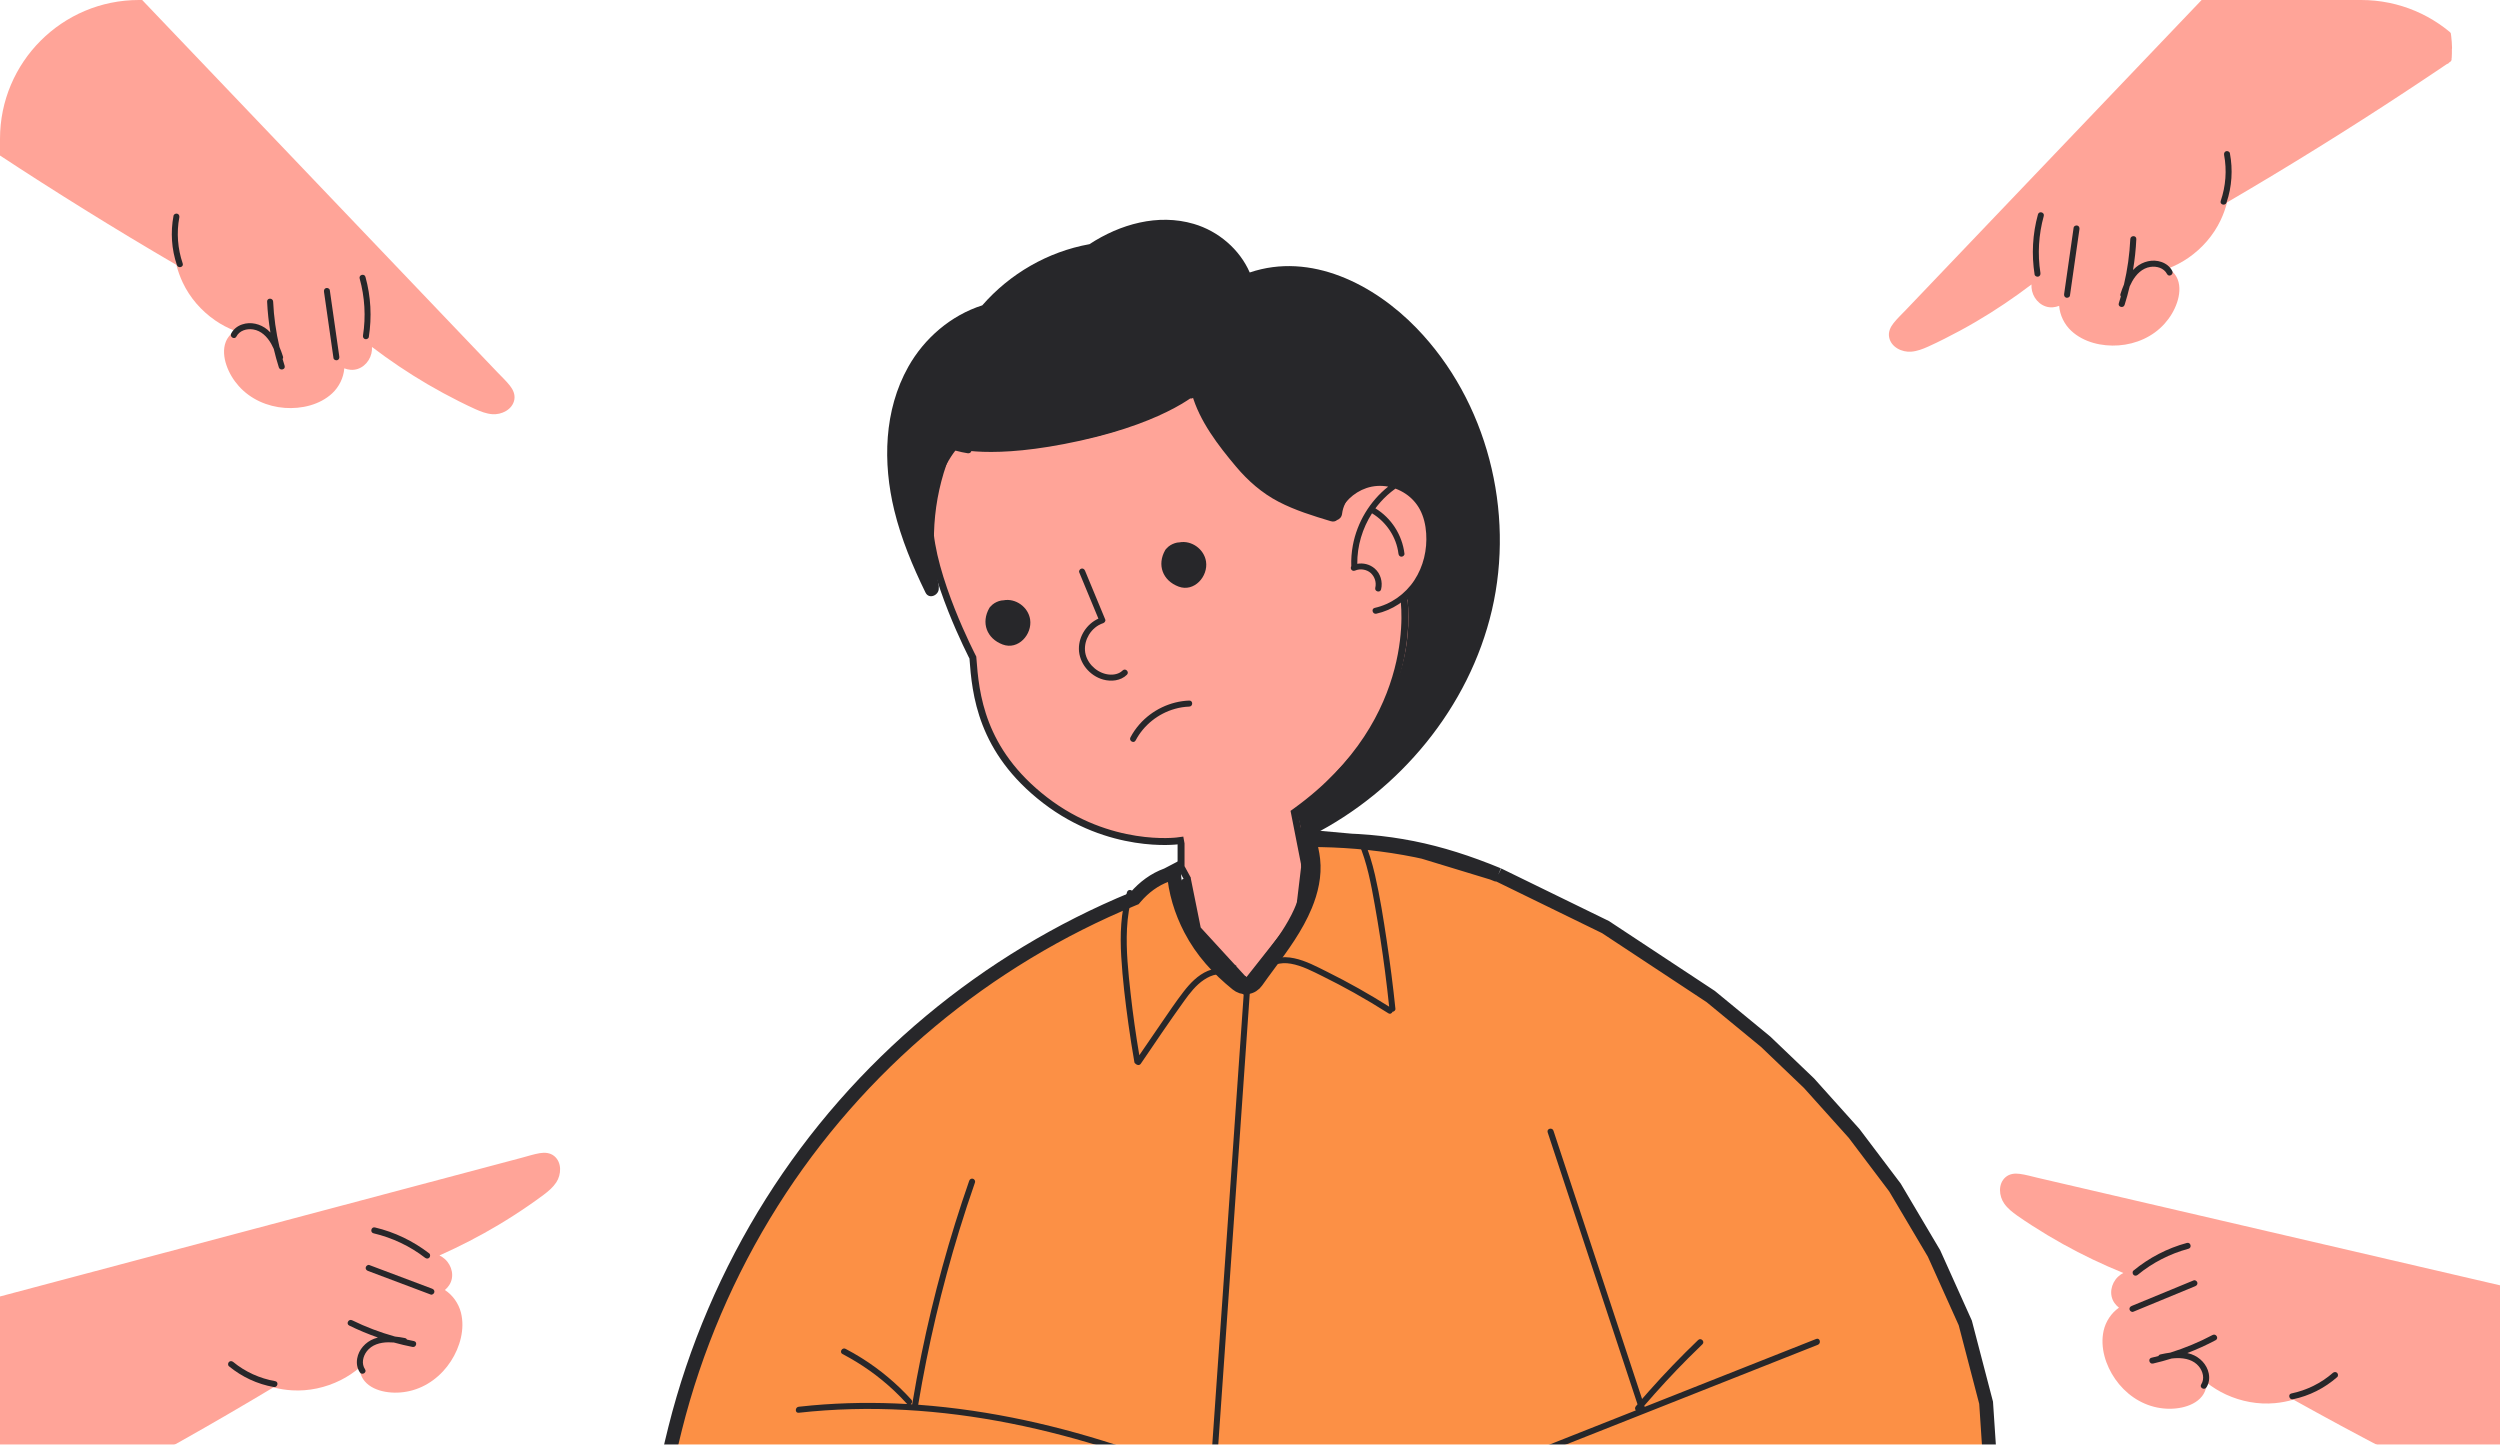
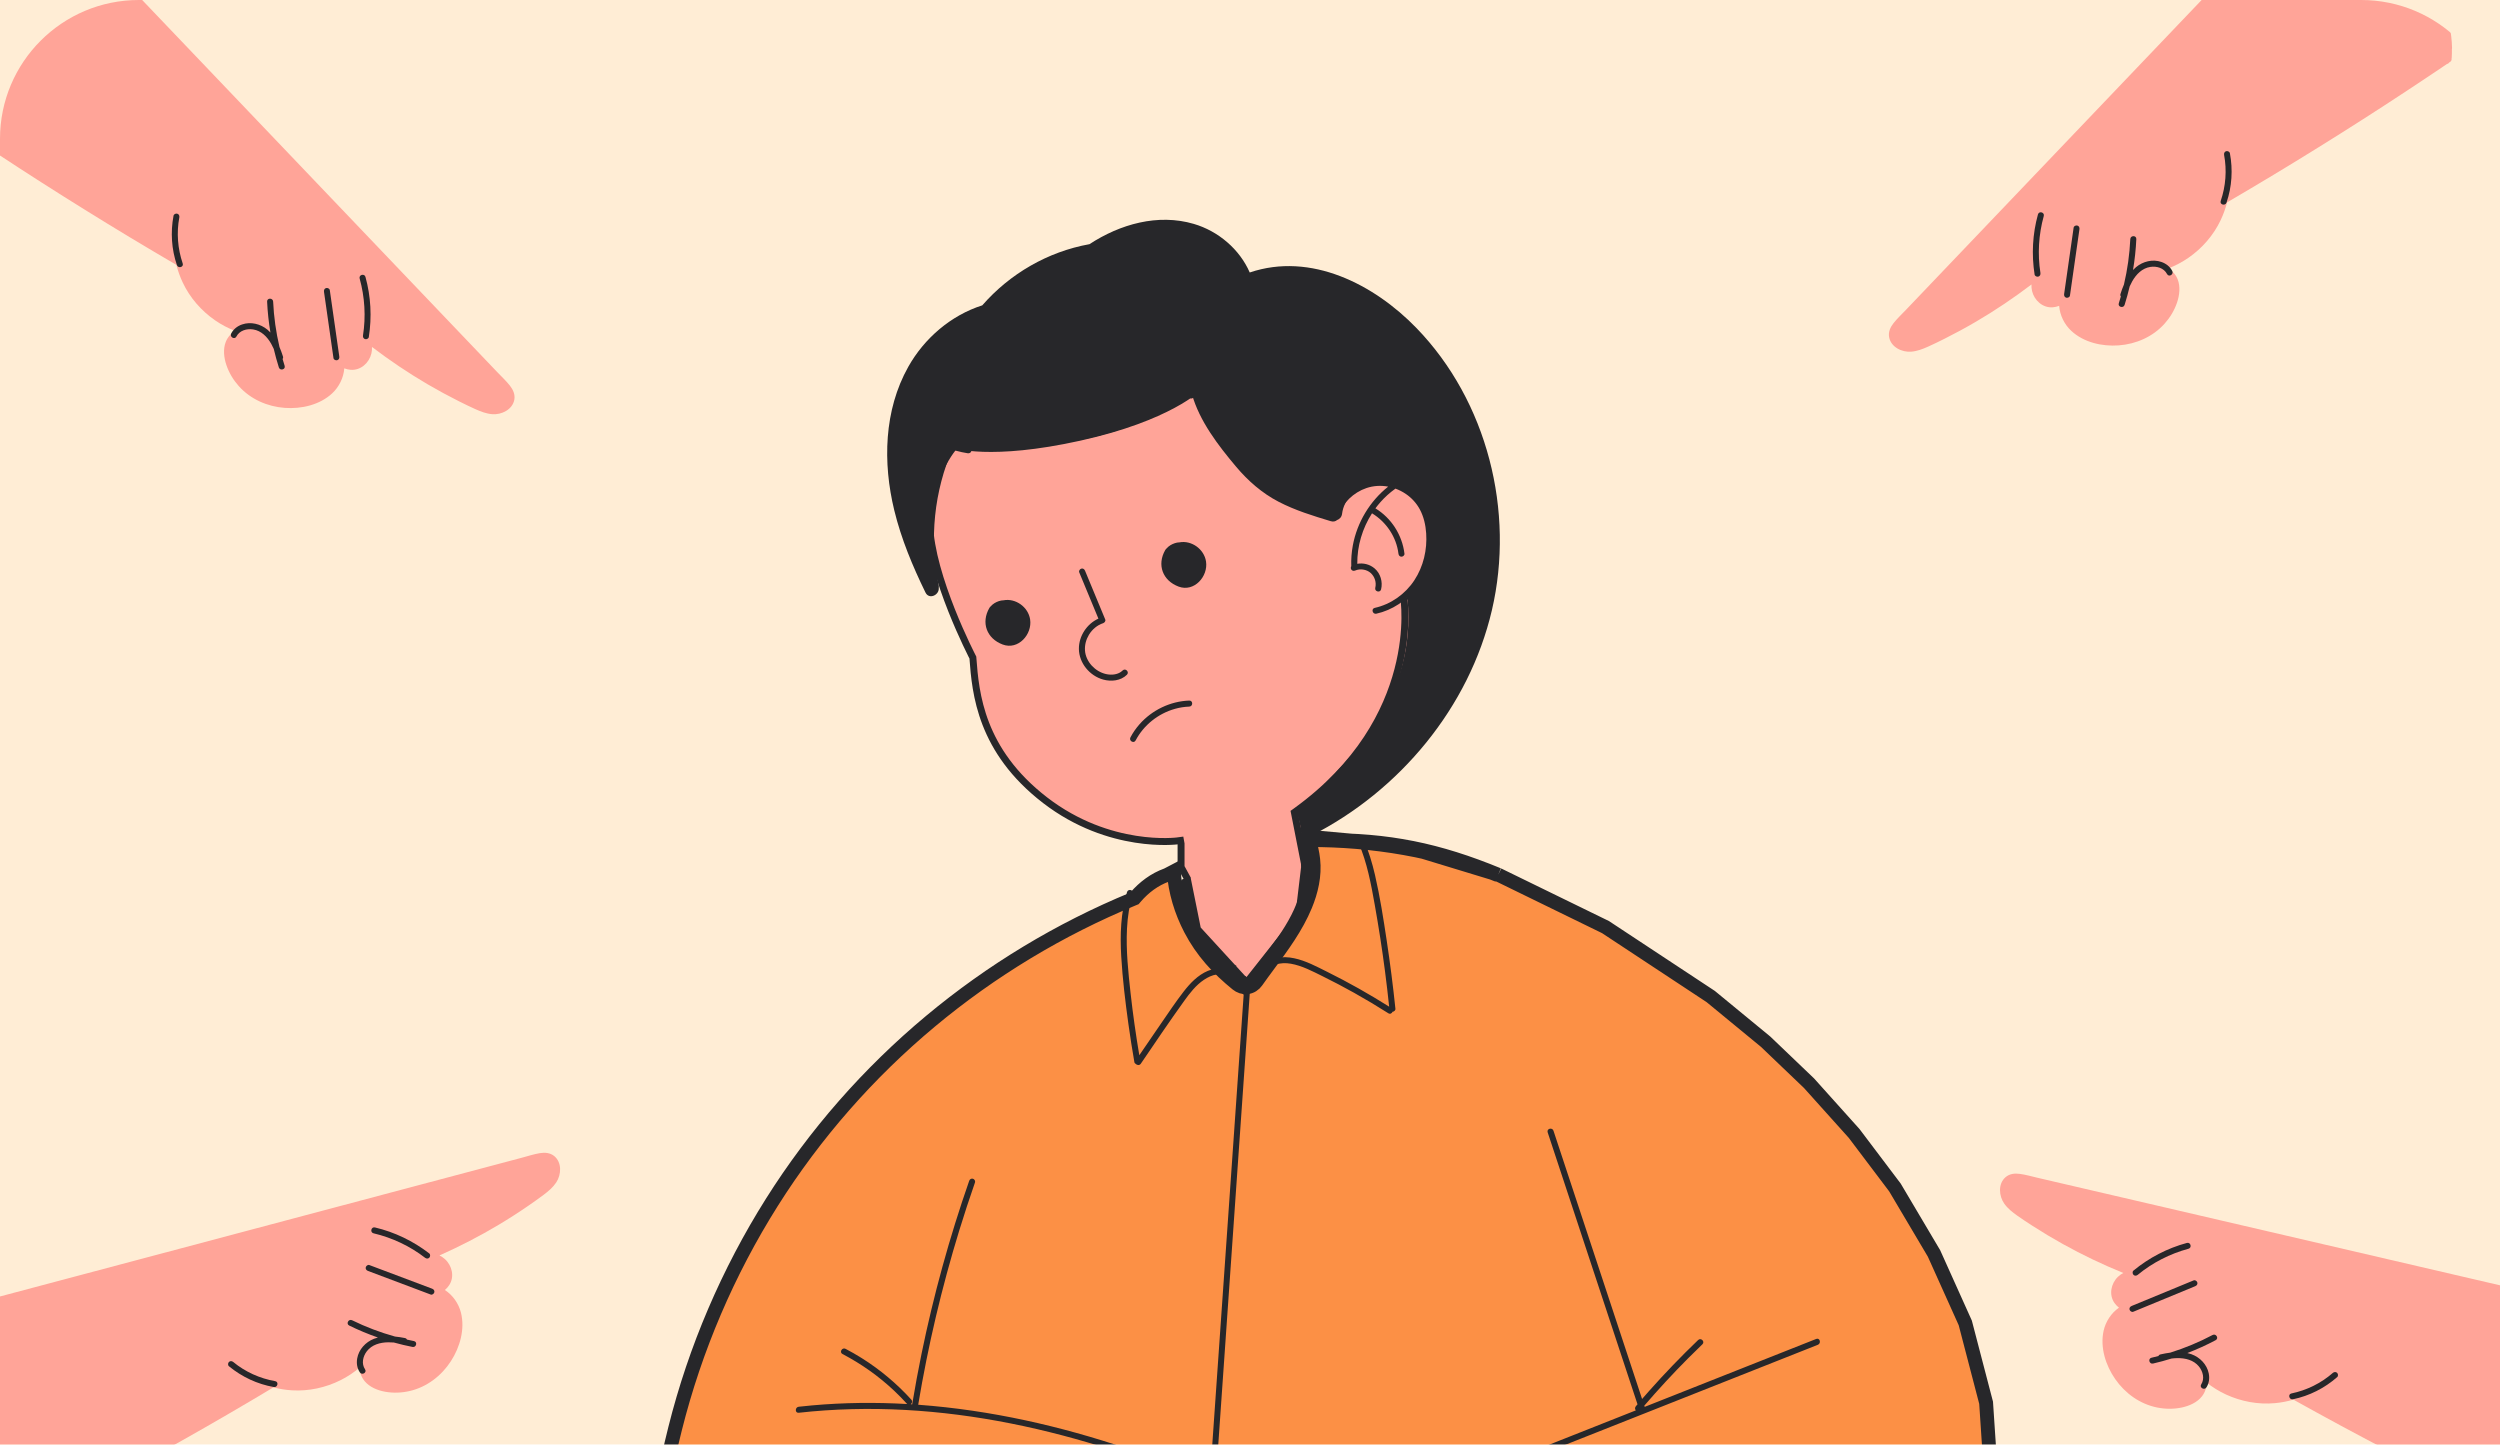
<svg xmlns="http://www.w3.org/2000/svg" width="360" height="208" viewBox="0 0 360 208" fill="none">
+   <rect width="360" height="208" fill="#FFEDD5" />
  <mask id="mask0_337_2" style="mask-type:alpha" maskUnits="userSpaceOnUse" x="0" y="0" width="360" height="208">
    <path d="M0 20C0 8.954 8.954 0 20 0H340C351.046 0 360 8.954 360 20V208H0V20Z" fill="#FFEDD5" />
  </mask>
  <g mask="url(#mask0_337_2)">
    <path d="M73.427 55.535C72.889 54.853 72.237 54.247 71.637 53.618C69.016 50.872 66.396 48.127 63.776 45.381C58.565 39.92 53.355 34.459 48.143 28.998C42.932 23.538 37.723 18.078 32.512 12.617C27.287 7.14 22.061 1.665 16.835 -3.811C16.195 -4.481 15.555 -5.153 14.915 -5.823C14.884 -5.855 14.85 -5.88 14.816 -5.9C14.74 -5.966 14.646 -6.006 14.544 -5.999C12.577 -5.872 10.63 -5.511 8.748 -4.935C6.018 -4.188 3.437 -2.898 1.195 -1.152C1.127 -1.1 1.063 -1.044 0.996 -0.99C0.656 -0.736 0.322 -0.475 -0.004 -0.203C-0.056 -0.161 -0.088 -0.106 -0.109 -0.044C-3.039 2.671 -5.128 6.234 -6.126 10.112C-6.329 10.9 -6.486 11.702 -6.596 12.511C-6.838 13.634 -6.973 14.781 -7 15.929C-7.001 15.987 -6.992 16.037 -6.975 16.084C-6.984 16.504 -6.977 16.924 -6.948 17.345C-6.946 17.382 -6.938 17.421 -6.927 17.456C-6.955 17.612 -6.909 17.783 -6.741 17.898C-6.689 17.933 -6.636 17.968 -6.583 18.003C-6.519 18.112 -6.417 18.191 -6.28 18.208C-2.253 20.931 1.808 23.604 5.903 26.223C10.131 28.926 14.394 31.574 18.692 34.166C20.919 35.508 23.156 36.833 25.401 38.145C25.626 39.025 25.934 39.886 26.324 40.707C27.358 42.888 28.988 44.753 30.969 46.126C31.877 46.755 32.861 47.269 33.891 47.663C33.276 47.998 32.791 48.528 32.513 49.227C32.097 50.279 32.244 51.516 32.599 52.564C32.98 53.689 33.598 54.718 34.389 55.602C36.08 57.493 38.502 58.554 41.013 58.736C43.408 58.91 46.046 58.308 47.841 56.634C48.832 55.709 49.478 54.388 49.578 53.041C49.869 53.153 50.175 53.227 50.492 53.252C51.937 53.366 53.156 52.263 53.481 50.904C53.555 50.594 53.582 50.276 53.564 49.962C56.118 51.904 58.781 53.698 61.549 55.32C63.041 56.193 64.561 57.017 66.107 57.793C66.878 58.178 67.655 58.559 68.442 58.912C69.221 59.262 70.02 59.573 70.879 59.643C72.219 59.752 73.795 58.989 74.063 57.557C74.2 56.804 73.885 56.116 73.427 55.535Z" fill="#FFA498" />
    <path d="M26.31 37.943C25.586 35.812 25.406 33.517 25.823 31.304C25.867 31.073 25.759 30.836 25.521 30.77C25.309 30.712 25.031 30.842 24.986 31.072C24.541 33.438 24.698 35.892 25.473 38.172C25.652 38.699 26.492 38.474 26.31 37.943Z" fill="#27272A" />
    <path d="M40.988 52.677C40.884 52.349 40.786 52.021 40.693 51.691C40.763 51.601 40.794 51.477 40.746 51.331C40.601 50.878 40.439 50.419 40.246 49.972C39.742 47.825 39.432 45.635 39.332 43.428C39.306 42.871 38.439 42.867 38.464 43.428C38.532 44.92 38.694 46.408 38.941 47.881C38.804 47.736 38.658 47.596 38.503 47.467C37.501 46.639 36.108 46.287 34.854 46.723C34.19 46.953 33.614 47.393 33.291 48.026C33.036 48.523 33.786 48.962 34.04 48.465C34.485 47.594 35.524 47.295 36.447 47.438C37.626 47.623 38.48 48.498 39.053 49.508C39.188 49.747 39.31 49.992 39.421 50.243C39.633 51.139 39.875 52.029 40.154 52.907C40.32 53.437 41.158 53.212 40.988 52.677Z" fill="#27272A" />
    <path d="M48.858 51.337C48.403 48.151 47.948 44.968 47.492 41.783C47.458 41.551 47.164 41.423 46.958 41.48C46.709 41.549 46.621 41.781 46.655 42.013C47.11 45.199 47.565 48.383 48.022 51.569C48.055 51.801 48.349 51.927 48.555 51.871C48.806 51.801 48.892 51.569 48.858 51.337Z" fill="#27272A" />
    <path d="M52.627 39.875C52.477 39.338 51.641 39.567 51.79 40.107C52.525 42.766 52.7 45.575 52.272 48.302C52.236 48.533 52.331 48.768 52.575 48.835C52.781 48.892 53.073 48.764 53.109 48.533C53.561 45.645 53.406 42.692 52.627 39.875Z" fill="#27272A" />
    <path d="M77.727 166.055C76.87 166.199 76.024 166.478 75.184 166.702C71.516 167.677 67.848 168.652 64.18 169.627C56.886 171.567 49.591 173.507 42.296 175.445C35.002 177.385 27.707 179.325 20.414 181.264C13.098 183.209 5.784 185.153 -1.532 187.098C-2.428 187.337 -3.324 187.575 -4.22 187.814C-4.265 187.826 -4.301 187.843 -4.336 187.863C-4.428 187.898 -4.509 187.961 -4.552 188.054C-5.387 189.838 -6.008 191.72 -6.408 193.646C-7.068 196.4 -7.178 199.283 -6.728 202.087C-6.714 202.172 -6.697 202.255 -6.682 202.34C-6.622 202.759 -6.553 203.178 -6.474 203.596C-6.461 203.662 -6.427 203.717 -6.385 203.763C-5.414 207.64 -3.298 211.184 -0.378 213.927C0.216 214.485 0.844 215.008 1.499 215.494C2.368 216.247 3.308 216.917 4.302 217.494C4.352 217.523 4.401 217.539 4.448 217.547C4.812 217.758 5.185 217.953 5.568 218.131C5.603 218.148 5.639 218.158 5.675 218.166C5.799 218.266 5.97 218.307 6.152 218.216C6.207 218.187 6.264 218.158 6.32 218.13C6.446 218.126 6.564 218.073 6.645 217.961C10.97 215.741 15.268 213.469 19.534 211.139C23.939 208.734 28.312 206.272 32.652 203.75C34.901 202.444 37.138 201.123 39.369 199.785C40.249 200.012 41.151 200.154 42.058 200.208C44.468 200.352 46.889 199.82 49.044 198.745C50.032 198.252 50.955 197.636 51.799 196.922C51.796 197.623 52.028 198.304 52.506 198.883C53.228 199.755 54.383 200.22 55.472 200.413C56.641 200.62 57.84 200.574 58.996 200.306C61.467 199.734 63.563 198.122 64.931 196.008C66.236 193.992 66.978 191.39 66.374 189.011C66.041 187.699 65.194 186.495 64.062 185.76C64.299 185.561 64.512 185.327 64.686 185.06C65.481 183.849 65.102 182.249 64.067 181.31C63.83 181.097 63.564 180.919 63.28 180.784C66.211 179.479 69.066 178.01 71.821 176.363C73.304 175.477 74.76 174.541 76.182 173.557C76.891 173.066 77.599 172.569 78.288 172.049C78.97 171.536 79.626 170.983 80.102 170.265C80.842 169.142 80.932 167.394 79.806 166.471C79.21 165.989 78.457 165.933 77.727 166.055Z" fill="#FFA498" />
    <path d="M39.63 198.888C37.414 198.498 35.316 197.551 33.576 196.121C33.395 195.972 33.135 195.951 32.963 196.13C32.81 196.287 32.789 196.593 32.972 196.745C34.83 198.272 37.058 199.316 39.43 199.734C39.976 199.83 40.182 198.987 39.63 198.888Z" fill="#27272A" />
    <path d="M59.608 193.115C59.271 193.048 58.935 192.976 58.601 192.9C58.555 192.794 58.462 192.709 58.31 192.679C57.844 192.589 57.363 192.51 56.878 192.463C54.754 191.872 52.684 191.09 50.702 190.116C50.202 189.87 49.781 190.629 50.284 190.877C51.625 191.536 53.007 192.11 54.417 192.602C54.223 192.652 54.032 192.713 53.843 192.789C52.635 193.267 51.656 194.32 51.433 195.629C51.315 196.322 51.423 197.039 51.823 197.627C52.136 198.087 52.882 197.643 52.567 197.181C52.018 196.372 52.256 195.318 52.826 194.578C53.553 193.633 54.734 193.308 55.895 193.29C56.17 193.286 56.444 193.298 56.716 193.321C57.603 193.566 58.499 193.782 59.404 193.96C59.953 194.067 60.158 193.223 59.608 193.115Z" fill="#27272A" />
    <path d="M62.223 185.57C59.212 184.437 56.201 183.303 53.191 182.169C52.971 182.087 52.718 182.285 52.668 182.492C52.608 182.742 52.769 182.931 52.989 183.014C56 184.148 59.011 185.28 62.021 186.414C62.241 186.497 62.494 186.299 62.544 186.092C62.605 185.841 62.443 185.652 62.223 185.57Z" fill="#27272A" />
    <path d="M53.989 176.751C53.447 176.622 53.243 177.467 53.789 177.596C56.473 178.23 59.02 179.429 61.206 181.116C61.391 181.259 61.643 181.29 61.819 181.107C61.968 180.954 61.996 180.638 61.81 180.492C59.497 178.708 56.833 177.423 53.989 176.751Z" fill="#27272A" />
    <path d="M272.034 48.556C272.3 49.989 273.876 50.751 275.217 50.641C276.076 50.572 276.875 50.262 277.655 49.912C278.441 49.559 279.218 49.178 279.989 48.791C281.535 48.017 283.056 47.193 284.547 46.319C287.317 44.698 289.979 42.903 292.533 40.962C292.515 41.275 292.542 41.594 292.615 41.903C292.939 43.264 294.159 44.366 295.604 44.252C295.922 44.226 296.229 44.153 296.518 44.039C296.618 45.388 297.264 46.709 298.255 47.633C300.05 49.307 302.687 49.91 305.082 49.736C307.593 49.554 310.015 48.493 311.706 46.602C312.497 45.717 313.115 44.689 313.496 43.564C313.851 42.517 313.998 41.279 313.582 40.226C313.305 39.528 312.819 38.997 312.204 38.663C313.235 38.267 314.22 37.754 315.127 37.126C317.108 35.754 318.739 33.886 319.772 31.706C320.162 30.883 320.471 30.024 320.696 29.145C322.94 27.832 325.177 26.508 327.404 25.166C331.702 22.574 335.966 19.926 340.193 17.223C344.289 14.602 348.349 11.929 352.376 9.208C352.512 9.19 352.615 9.112 352.68 9.003C352.732 8.968 352.785 8.932 352.838 8.898C353.005 8.783 353.051 8.612 353.023 8.455C353.033 8.419 353.042 8.382 353.045 8.345C353.073 7.923 353.081 7.503 353.072 7.084C353.087 7.037 353.097 6.987 353.096 6.929C353.069 5.779 352.934 4.633 352.692 3.511C352.582 2.702 352.425 1.9 352.222 1.11C351.224 -2.769 349.135 -6.329 346.204 -9.045C346.184 -9.106 346.151 -9.161 346.099 -9.203C345.773 -9.475 345.437 -9.736 345.099 -9.99C345.032 -10.044 344.967 -10.101 344.9 -10.154C342.658 -11.898 340.079 -13.189 337.346 -13.935C335.466 -14.511 333.516 -14.872 331.551 -14.999C331.448 -15.006 331.355 -14.966 331.279 -14.902C331.246 -14.881 331.212 -14.858 331.18 -14.823C330.54 -14.153 329.9 -13.482 329.26 -12.811C324.034 -7.335 318.808 -1.858 313.583 3.617C308.372 9.078 303.163 14.538 297.952 19.998C292.741 25.459 287.53 30.919 282.319 36.379C279.699 39.126 277.079 41.87 274.458 44.617C273.858 45.245 273.207 45.852 272.669 46.535C272.208 47.116 271.893 47.803 272.034 48.556Z" fill="#FFA498" />
    <path d="M319.783 28.94C320.507 26.811 320.687 24.516 320.269 22.302C320.226 22.072 320.334 21.834 320.573 21.769C320.785 21.71 321.063 21.841 321.106 22.071C321.552 24.436 321.396 26.891 320.62 29.17C320.442 29.698 319.602 29.471 319.783 28.94Z" fill="#27272A" />
    <path d="M305.107 43.675C305.211 43.348 305.309 43.019 305.403 42.689C305.332 42.598 305.301 42.476 305.349 42.329C305.494 41.877 305.657 41.418 305.849 40.97C306.353 38.822 306.663 36.633 306.763 34.426C306.789 33.868 307.657 33.866 307.631 34.426C307.563 35.919 307.401 37.406 307.154 38.88C307.291 38.733 307.437 38.594 307.592 38.466C308.594 37.637 309.988 37.286 311.241 37.721C311.905 37.952 312.482 38.391 312.805 39.024C313.058 39.521 312.31 39.961 312.055 39.462C311.61 38.593 310.571 38.294 309.648 38.436C308.469 38.62 307.615 39.497 307.042 40.506C306.907 40.745 306.785 40.991 306.674 41.24C306.462 42.136 306.221 43.028 305.942 43.906C305.774 44.437 304.936 44.209 305.107 43.675Z" fill="#27272A" />
    <path d="M297.235 42.336C297.69 39.15 298.145 35.966 298.602 32.781C298.635 32.548 298.93 32.422 299.135 32.478C299.385 32.547 299.472 32.779 299.439 33.012C298.984 36.198 298.527 39.381 298.072 42.566C298.039 42.799 297.744 42.926 297.537 42.869C297.288 42.801 297.202 42.568 297.235 42.336Z" fill="#27272A" />
    <path d="M293.466 30.874C293.615 30.337 294.452 30.566 294.303 31.105C293.567 33.763 293.393 36.574 293.821 39.3C293.857 39.532 293.762 39.767 293.517 39.834C293.312 39.891 293.02 39.763 292.982 39.532C292.53 36.645 292.685 33.692 293.466 30.874Z" fill="#27272A" />
    <path d="M288.791 169.521C287.693 170.48 287.839 172.225 288.614 173.323C289.111 174.026 289.785 174.557 290.482 175.051C291.186 175.548 291.909 176.023 292.634 176.491C294.087 177.428 295.571 178.318 297.08 179.157C299.885 180.717 302.785 182.096 305.755 183.309C305.474 183.452 305.215 183.638 304.986 183.859C303.979 184.83 303.651 186.441 304.483 187.627C304.667 187.887 304.885 188.115 305.13 188.306C304.02 189.078 303.21 190.307 302.92 191.63C302.391 194.025 303.214 196.603 304.581 198.576C306.014 200.645 308.16 202.193 310.648 202.685C311.811 202.917 313.012 202.926 314.175 202.682C315.256 202.454 316.397 201.953 317.092 201.058C317.552 200.465 317.762 199.776 317.737 199.076C318.601 199.763 319.545 200.349 320.548 200.812C322.736 201.819 325.172 202.275 327.575 202.055C328.482 201.974 329.378 201.802 330.251 201.548C332.523 202.813 334.801 204.065 337.088 205.3C341.506 207.683 345.953 210.007 350.431 212.273C354.769 214.467 359.136 216.603 363.528 218.686C363.613 218.795 363.733 218.844 363.859 218.844C363.915 218.871 363.973 218.898 364.03 218.925C364.213 219.011 364.383 218.963 364.504 218.859C364.54 218.85 364.576 218.837 364.611 218.822C364.987 218.633 365.354 218.425 365.71 218.204C365.758 218.193 365.806 218.177 365.855 218.146C366.831 217.538 367.749 216.837 368.594 216.058C369.234 215.551 369.845 215.01 370.421 214.433C373.253 211.6 375.257 207.99 376.105 204.086C376.147 204.038 376.178 203.981 376.188 203.916C376.256 203.497 376.31 203.076 376.357 202.655C376.37 202.57 376.384 202.485 376.395 202.4C376.758 199.583 376.556 196.704 375.81 193.974C375.35 192.061 374.671 190.198 373.779 188.44C373.733 188.35 373.65 188.29 373.557 188.256C373.522 188.237 373.485 188.221 373.44 188.211C372.536 188.002 371.633 187.791 370.731 187.581C363.358 185.867 355.985 184.152 348.613 182.438C341.261 180.728 333.909 179.019 326.558 177.31C319.207 175.6 311.854 173.891 304.504 172.181C300.807 171.322 297.11 170.462 293.413 169.602C292.567 169.405 291.714 169.153 290.851 169.038C290.119 168.937 289.369 169.017 288.791 169.521Z" fill="#FFA498" />
    <path d="M329.963 200.658C332.165 200.199 334.233 199.185 335.927 197.701C336.103 197.547 336.363 197.517 336.542 197.691C336.7 197.842 336.73 198.148 336.552 198.305C334.743 199.89 332.549 201.005 330.192 201.496C329.647 201.611 329.414 200.772 329.963 200.658Z" fill="#27272A" />
    <path d="M309.813 195.514C310.147 195.437 310.48 195.354 310.812 195.268C310.854 195.162 310.944 195.073 311.094 195.038C311.557 194.934 312.035 194.84 312.519 194.779C314.624 194.119 316.668 193.273 318.618 192.237C319.109 191.976 319.554 192.721 319.059 192.984C317.739 193.686 316.376 194.302 314.982 194.838C315.178 194.881 315.372 194.937 315.562 195.005C316.785 195.447 317.797 196.468 318.059 197.768C318.198 198.457 318.113 199.177 317.732 199.777C317.434 200.248 316.674 199.827 316.974 199.356C317.497 198.53 317.227 197.484 316.634 196.761C315.876 195.839 314.687 195.552 313.527 195.57C313.252 195.574 312.979 195.596 312.707 195.627C311.827 195.901 310.939 196.145 310.039 196.351C309.498 196.477 309.266 195.64 309.813 195.514Z" fill="#27272A" />
    <path d="M306.963 188.056C309.937 186.829 312.911 185.601 315.884 184.375C316.1 184.285 316.361 184.474 316.417 184.679C316.485 184.929 316.329 185.123 316.111 185.212C313.137 186.44 310.163 187.666 307.189 188.894C306.973 188.983 306.712 188.794 306.657 188.588C306.59 188.337 306.746 188.146 306.963 188.056Z" fill="#27272A" />
    <path d="M314.916 178.981C315.454 178.837 315.683 179.674 315.142 179.82C312.479 180.538 309.972 181.818 307.84 183.571C307.659 183.72 307.408 183.759 307.226 183.581C307.073 183.434 307.034 183.119 307.216 182.968C309.471 181.112 312.094 179.744 314.916 178.981Z" fill="#27272A" />
    <path d="M170.979 126.564L170.98 126.517L170.073 124.853V121.498L169.988 121.028L169.515 121.091L169.511 121.092L169.493 121.094C169.485 121.095 169.476 121.096 169.466 121.097C169.452 121.099 169.434 121.101 169.414 121.103C169.344 121.11 169.238 121.121 169.098 121.131C168.818 121.152 168.404 121.175 167.877 121.18C166.821 121.19 165.313 121.13 163.512 120.845C159.91 120.276 155.147 118.812 150.499 115.233C141.216 108.085 140.476 99.853 140.101 94.786L140.093 94.683L140.046 94.592L140.045 94.59L140.042 94.585L140.029 94.56L139.98 94.463C139.936 94.378 139.872 94.25 139.79 94.085C139.625 93.755 139.39 93.273 139.106 92.671C138.539 91.466 137.781 89.78 137.017 87.853C135.483 83.982 133.952 79.206 133.86 75.424C133.768 71.644 134.759 68.748 135.767 66.8C136.271 65.825 136.78 65.088 137.16 64.597C137.332 64.375 137.477 64.204 137.583 64.084C137.76 64.13 138.011 64.187 138.339 64.247C139.046 64.376 140.112 64.514 141.577 64.562C144.507 64.658 149.033 64.393 155.469 62.967C161.911 61.539 166.195 59.751 168.879 58.309C170.221 57.588 171.163 56.953 171.773 56.495C171.853 56.435 171.927 56.378 171.996 56.324L214.5 75.424L198 108.5L189.5 119L187 132L179.5 141.5L171.707 133L170.979 126.564Z" fill="#FFA498" />
    <path d="M170.979 126.564V126.569V126.592C170.979 126.603 170.98 126.619 170.98 126.638C170.98 126.653 170.981 126.669 170.981 126.688C170.983 126.774 170.988 126.904 170.998 127.072C171.019 127.409 171.064 127.901 171.157 128.509C171.344 129.726 170.375 130.159 171.157 132C171.919 133.793 173.641 136 174.954 137.263C175.606 137.891 177.312 139.137 177.751 139.491M170.979 126.564L170.98 126.517L170.073 124.853V121.498L169.988 121.028L169.515 121.091L169.511 121.092L169.493 121.094C169.485 121.095 169.476 121.096 169.466 121.097C169.452 121.099 169.434 121.101 169.414 121.103C169.344 121.11 169.238 121.121 169.098 121.131C168.818 121.152 168.404 121.175 167.877 121.18C166.821 121.19 165.313 121.13 163.512 120.845C159.91 120.276 155.147 118.812 150.499 115.233C141.216 108.085 140.476 99.853 140.101 94.786L140.093 94.683L140.046 94.592M170.979 126.564L172.5 134.105L174.5 137.5L179 142L186.65 135L188.5 119.5M170.979 126.564L171.707 133M178.457 140.036L178.458 140.037H178.459M187.77 126.326C187.838 125.716 187.853 125.207 187.852 124.853C187.851 124.676 187.846 124.538 187.842 124.445C187.839 124.399 187.837 124.364 187.835 124.342V124.335L186.452 117.297L186.39 116.983L186.65 116.795C195.859 110.135 199.722 102.452 201.292 96.449C202.078 93.444 202.291 90.855 202.307 89.021C202.315 88.105 202.274 87.377 202.232 86.882C202.211 86.634 202.189 86.444 202.173 86.318C202.165 86.255 202.158 86.208 202.154 86.177L202.149 86.143M140.046 94.592L139.602 94.823M140.046 94.592L140.045 94.59L140.042 94.585L140.029 94.56L139.98 94.463C139.936 94.378 139.872 94.25 139.79 94.085C139.625 93.755 139.39 93.273 139.106 92.671C138.539 91.466 137.781 89.78 137.017 87.853C135.483 83.982 133.952 79.206 133.86 75.424C133.768 71.644 134.759 68.748 135.767 66.8C136.271 65.825 136.78 65.088 137.16 64.597C137.332 64.375 137.477 64.204 137.583 64.084C137.76 64.13 138.011 64.187 138.339 64.247C139.046 64.376 140.112 64.514 141.577 64.562C144.507 64.658 149.033 64.393 155.469 62.967C161.911 61.539 166.195 59.751 168.879 58.309C170.221 57.588 171.163 56.953 171.773 56.495C171.853 56.435 171.927 56.378 171.996 56.324L214.5 75.424L198 108.5L189.5 119L187 132L179.5 141.5L171.707 133M171.707 133L177.751 140.936" stroke="#27272A" />
    <path d="M203.961 47.227C197.862 40.932 188.749 36.261 179.961 39.238C178.507 35.896 175.439 33.277 171.905 32.241C166.736 30.723 161.285 32.281 156.885 35.161C150.884 36.242 145.416 39.42 141.447 43.97C136.959 45.397 133.108 48.691 130.79 52.823C127.276 59.086 127.113 66.641 128.774 73.483C129.773 77.597 131.416 81.53 133.271 85.326C133.796 86.398 135.278 85.678 135.181 84.658C135.201 84.532 135.2 84.399 135.169 84.253C133.795 77.669 134.507 70.71 137.204 64.549C138.591 64.931 140.091 64.963 141.525 64.908C144.245 64.805 146.966 64.607 149.669 64.289C154.913 63.673 160.086 62.553 164.952 60.466C167.306 59.455 169.548 58.216 171.63 56.728C172.708 60.633 175.46 64.186 177.975 67.177C179.71 69.24 181.729 71.013 184.133 72.26C186.51 73.493 189.083 74.283 191.638 75.053C192.007 75.165 192.314 75.079 192.536 74.89C192.898 74.756 193.204 74.453 193.26 73.979C193.519 71.858 195.315 70.124 197.343 69.636C199.646 69.084 202.116 70.086 203.677 71.791C207.135 75.569 206.174 81.641 202.779 85.089C202.356 85.518 202.421 86.052 202.705 86.422C203.866 100.057 195.417 108.534 187.041 116.5C186.695 116.827 186.901 117.691 187.041 118.027C187.045 118.055 187.05 118.085 187.057 118.113L187.286 119.106C187.082 119.848 187.914 120.799 188.831 120.335C201.564 113.878 211.567 101.851 214.834 87.867C218.152 73.65 214.18 57.773 203.961 47.227Z" fill="#27272A" />
    <path d="M148.337 89.195C148.061 87.395 146.234 86.116 144.512 86.443C144.29 86.447 144.064 86.483 143.827 86.565C143.377 86.722 142.972 86.957 142.673 87.304C142.594 87.367 142.522 87.45 142.463 87.555C141.242 89.68 142.091 91.956 144.394 92.813C146.627 93.645 148.668 91.346 148.337 89.195Z" fill="#27272A" />
    <path d="M173.668 80.854C173.391 79.054 171.564 77.775 169.843 78.1C169.62 78.104 169.393 78.14 169.157 78.224C168.707 78.38 168.302 78.614 168.003 78.962C167.924 79.026 167.852 79.108 167.792 79.212C166.572 81.338 167.42 83.614 169.724 84.472C171.958 85.304 173.998 83.005 173.668 80.854Z" fill="#27272A" />
    <path d="M203.496 70.844C201.745 69.4 199.391 68.748 197.161 69.267C195.036 69.763 193.132 71.273 192.183 73.24C192.057 73.5 191.948 73.767 191.853 74.04C191.774 74.261 191.94 74.514 192.155 74.573C192.394 74.639 192.611 74.492 192.69 74.27C193.338 72.418 194.906 70.915 196.76 70.284C197.786 69.936 198.862 69.88 199.896 70.075C197.265 72.164 195.431 75.21 194.812 78.518C194.627 79.509 194.546 80.522 194.585 81.53C194.5 81.666 194.495 81.864 194.572 81.996C194.703 82.218 194.95 82.244 195.166 82.151C195.861 81.852 196.791 81.988 197.371 82.503C197.976 83.043 198.227 83.884 198.038 84.641C197.903 85.183 198.739 85.415 198.875 84.873C199.142 83.802 198.797 82.579 197.945 81.855C197.243 81.259 196.327 81.035 195.449 81.187C195.423 78.623 196.184 76.071 197.569 73.918C199.622 75.15 201.088 77.343 201.377 79.73C201.405 79.964 201.556 80.165 201.81 80.165C202.024 80.165 202.273 79.965 202.243 79.73C201.919 77.052 200.368 74.605 198.059 73.203C198.291 72.889 198.537 72.584 198.797 72.292C199.424 71.587 200.126 70.948 200.895 70.399C200.911 70.387 200.926 70.373 200.941 70.36C201.472 70.554 201.982 70.814 202.456 71.138C203.282 71.702 203.974 72.462 204.45 73.344C205.021 74.4 205.289 75.607 205.37 76.797C205.531 79.159 204.974 81.57 203.668 83.556C202.358 85.548 200.292 87.02 197.958 87.536C197.413 87.656 197.643 88.492 198.19 88.373C200.481 87.866 202.526 86.49 203.953 84.641C205.514 82.619 206.288 80.045 206.265 77.501C206.245 75.009 205.472 72.474 203.496 70.844Z" fill="#27272A" />
    <path d="M161.664 96.546C161.05 97.159 160.074 97.251 159.263 97.064C158.471 96.881 157.764 96.448 157.216 95.853C156.676 95.265 156.297 94.49 156.239 93.688C156.181 92.888 156.392 92.099 156.803 91.413C157.269 90.641 157.99 90.021 158.851 89.739C159.053 89.672 159.247 89.431 159.155 89.206C158.185 86.866 157.216 84.525 156.245 82.185C156.155 81.967 155.957 81.813 155.712 81.881C155.507 81.938 155.318 82.197 155.408 82.415C156.329 84.638 157.249 86.859 158.17 89.082C156.502 89.84 155.343 91.597 155.361 93.446C155.38 95.484 156.914 97.318 158.854 97.857C160.011 98.178 161.396 98.041 162.279 97.16C162.675 96.764 162.06 96.15 161.664 96.546Z" fill="#27272A" />
    <path d="M171.256 100.882C168.533 100.976 165.889 102.249 164.091 104.293C163.583 104.87 163.139 105.504 162.782 106.186C162.522 106.681 163.272 107.12 163.531 106.624C164.691 104.414 166.778 102.757 169.175 102.079C169.856 101.886 170.549 101.776 171.256 101.75C171.812 101.731 171.815 100.863 171.256 100.882Z" fill="#27272A" />
    <path d="M173.719 51.99C172.862 53.57 172.008 55.149 171.151 56.729C170.885 57.222 171.635 57.66 171.901 57.168C172.757 55.588 173.612 54.009 174.468 52.429C174.734 51.938 173.985 51.498 173.719 51.99Z" fill="#27272A" />
    <path d="M139.568 64.432C137.447 64.099 135.429 63.311 133.646 62.112C133.182 61.8 132.746 62.552 133.209 62.862C135.045 64.096 137.151 64.924 139.338 65.267C139.569 65.303 139.804 65.208 139.871 64.965C139.928 64.758 139.801 64.468 139.568 64.432Z" fill="#27272A" />
    <path d="M188.204 54.233C186.028 52.245 183.566 50.571 180.909 49.296C180.143 48.929 179.361 48.595 178.569 48.291C178.35 48.208 178.093 48.384 178.035 48.594C177.968 48.838 178.119 49.044 178.339 49.127C180.99 50.143 183.497 51.553 185.743 53.288C186.381 53.78 186.995 54.302 187.591 54.845C188.002 55.221 188.618 54.609 188.204 54.233Z" fill="#27272A" />
    <path d="M197.167 56.99C195.663 54.715 193.778 52.718 191.616 51.058C189.468 49.407 187.052 48.113 184.491 47.232C183.06 46.74 181.584 46.386 180.085 46.176C179.854 46.144 179.618 46.233 179.552 46.479C179.496 46.682 179.621 46.98 179.854 47.012C182.451 47.376 184.981 48.176 187.317 49.366C189.656 50.559 191.796 52.12 193.635 53.995C194.67 55.049 195.602 56.197 196.417 57.429C196.724 57.894 197.477 57.46 197.167 56.99Z" fill="#27272A" />
    <path d="M172.269 53.857C170.277 50.991 167.501 48.685 164.309 47.27C163.4 46.868 162.464 46.532 161.504 46.277C160.964 46.133 160.732 46.968 161.273 47.112C164.484 47.971 167.425 49.721 169.729 52.115C170.383 52.794 170.982 53.523 171.519 54.295C171.653 54.487 171.898 54.577 172.113 54.451C172.303 54.34 172.402 54.05 172.269 53.857Z" fill="#27272A" />
    <path d="M173.635 43.75C172.479 41.836 170.909 40.174 169.057 38.919C168.01 38.209 166.869 37.646 165.673 37.234C165.45 37.159 165.198 37.321 165.138 37.538C165.072 37.776 165.219 37.994 165.441 38.072C167.428 38.752 169.228 39.919 170.708 41.403C172.178 42.879 173.347 44.673 174.066 46.632C174.475 47.746 174.747 48.911 174.849 50.095C174.869 50.329 175.034 50.529 175.283 50.529C175.502 50.529 175.737 50.331 175.717 50.095C175.525 47.852 174.799 45.678 173.635 43.75Z" fill="#27272A" />
    <path d="M206.003 83.315C205.959 83.085 205.681 82.954 205.468 83.013C205.226 83.079 205.121 83.315 205.166 83.546C206.012 88.029 205.452 92.787 203.621 96.965C203.096 98.167 202.467 99.32 201.744 100.414C201.436 100.881 202.187 101.317 202.494 100.853C205.121 96.879 206.489 92.096 206.415 87.338C206.393 85.988 206.252 84.64 206.003 83.315Z" fill="#27272A" />
    <path d="M215.743 125.96L215.504 125.94C207.014 122.442 197.633 120.954 188.507 120.97C188.771 121.868 188.994 122.805 189.102 123.783L188.5 120.5L194.5 121.041L202.5 121.928L215.743 125.96ZM215.743 125.96L231.19 133.5L246.344 143.5L254.245 150L260.5 155.981L267 163.222L272.874 171L278.5 180.5L283 190.5L286 202L286.646 211.73L283.7 223L278.5 233.011L270.81 242L264.185 247.479L264.236 252.977L264.756 257.406L264.757 257.421L264.759 257.435C264.941 258.676 265.093 259.916 265.197 261.155L265.199 261.172L265.201 261.188L265.598 264.572L265.992 267.93C265.254 268.552 264.5 269.153 263.73 269.731L263.729 269.732C256.394 275.252 247.671 278.832 238.924 281.867C230.025 284.957 220.853 287.264 211.554 288.783C202.293 290.295 192.907 291.039 183.523 290.998C174.141 290.957 164.762 290.134 155.516 288.535C147.229 287.102 139.056 285.034 131.088 282.347L130.289 281.327C130.1 281.086 129.932 280.824 129.792 280.545L129.048 279.075C129.023 277.624 129.005 276.173 128.994 274.723C128.967 271.153 128.982 267.584 129.041 264.015C129.075 261.968 129.125 259.921 129.188 257.873L129.189 257.842L129.188 257.811C129.175 257.411 129.166 257.011 129.162 256.613V256.6V256.587C129.14 255.986 129.125 255.387 129.116 254.787L129.103 253.92L128.242 253.81C117.101 252.395 105.643 248.776 99.103 239.461C92.326 229.811 94.42 216.877 97.223 205.69C100.105 194.194 104.835 183.154 111.154 173.127C117.345 163.306 125.081 154.485 133.999 147.051C142.758 139.75 152.602 133.804 163.141 129.458L163.363 129.367L163.519 129.185C164.746 127.758 166.257 126.635 167.999 126.004L168.054 125.984L168.106 125.958C168.133 125.945 168.155 125.932 168.174 125.921C168.454 125.768 168.735 125.619 169.018 125.473C169.223 128.4 170.089 131.228 171.434 133.811C173.102 137.017 175.403 139.493 178.125 141.704C178.529 142.032 179.048 142.223 179.599 142.156C180.157 142.089 180.625 141.774 180.939 141.325C181.503 140.52 182.102 139.711 182.71 138.889C184.648 136.269 186.678 133.525 187.974 130.394C188.811 128.377 189.356 126.094 189.102 123.783L188.5 120.5L194.5 121.041L202.5 121.928L215.743 125.96ZM188.507 123.783C188.397 122.786 188.263 121.92 187.974 120.97L188.507 123.783ZM264.095 251.765C264.141 252.169 264.189 252.574 264.236 252.976L264.095 251.765Z" fill="#FC9045" />
    <path d="M215.743 125.96L215.504 125.94C207.014 122.442 197.633 120.954 188.507 120.97C188.771 121.868 188.994 122.805 189.102 123.783M215.743 125.96C207.082 122.391 199.901 120.898 190.5 120.97M215.743 125.96L231.19 133.5L246.344 143.5L254.245 150L260.5 155.981L267 163.222L272.874 171L278.5 180.5L283 190.5L286 202L286.646 211.73L283.7 223L278.5 233.011L270.81 242L264.185 247.479M215.743 125.96L202.5 121.928L194.5 121.041L188.5 120.5L189.102 123.783M189.102 123.783C189.356 126.094 188.811 128.377 187.974 130.394C186.678 133.525 184.648 136.269 182.71 138.889C182.102 139.711 181.503 140.52 180.939 141.325C180.625 141.774 180.157 142.089 179.599 142.156C179.048 142.223 178.529 142.032 178.125 141.704C175.403 139.493 173.102 137.017 171.434 133.811C170.089 131.228 169.223 128.4 169.018 125.473C168.735 125.619 168.454 125.768 168.174 125.921C168.155 125.932 168.133 125.945 168.106 125.958L168.054 125.984L167.999 126.004C166.257 126.635 164.746 127.758 163.519 129.185L163.363 129.367L163.141 129.458C152.602 133.804 142.758 139.75 133.999 147.051C125.081 154.485 117.345 163.306 111.154 173.127C104.835 183.154 100.105 194.194 97.223 205.69C94.42 216.877 92.326 229.811 99.103 239.461C105.643 248.776 117.101 252.395 128.242 253.81L129.103 253.92L129.116 254.787C129.125 255.387 129.14 255.986 129.162 256.587V256.6V256.613C129.166 257.011 129.175 257.411 129.188 257.811L129.189 257.842L129.188 257.873C129.125 259.921 129.075 261.968 129.041 264.015C128.982 267.584 128.967 271.153 128.994 274.723C129.005 276.173 129.023 277.624 129.048 279.075L129.792 280.545C129.932 280.824 130.1 281.086 130.289 281.327L131.088 282.347C139.056 285.034 147.229 287.102 155.516 288.535C164.762 290.134 174.141 290.957 183.523 290.998C192.907 291.039 202.293 290.295 211.554 288.783C220.853 287.264 230.025 284.957 238.924 281.867C247.671 278.832 256.394 275.252 263.729 269.732L263.73 269.731C264.5 269.153 265.254 268.552 265.992 267.93L265.598 264.572L265.201 261.188L265.199 261.172L265.197 261.155C265.093 259.916 264.941 258.676 264.759 257.435L264.757 257.421L264.756 257.406L264.236 252.977L264.185 247.479M189.102 123.783H188.507M285.315 217.412C282.749 229.533 274.555 239.906 264.583 247.188L264.185 247.479M264.185 247.479L264.173 247.973L264.088 251.628L264.087 251.697L264.095 251.765M188.507 123.783C188.397 122.786 188.263 121.92 187.974 120.97L188.507 123.783ZM264.095 251.765C264.141 252.169 264.189 252.574 264.236 252.976L264.095 251.765ZM127.878 282.289L127.95 282.09" stroke="#27272A" stroke-width="2" />
    <path d="M261.543 192.804L245.583 199.124C242.668 200.279 239.752 201.433 236.836 202.588L236.779 202.416C238.802 200.068 240.904 197.788 243.092 195.592C243.769 194.912 244.456 194.24 245.149 193.575C245.553 193.187 244.938 192.575 244.534 192.961C242.079 195.317 239.717 197.769 237.457 200.315C237.122 200.691 236.789 201.071 236.459 201.453C234.874 196.652 233.287 191.85 231.702 187.049L226.585 171.559C225.623 168.647 224.662 165.736 223.7 162.825C223.526 162.297 222.687 162.523 222.863 163.057C224.578 168.247 226.292 173.437 228.007 178.628C229.713 183.792 231.418 188.954 233.124 194.118C234.016 196.819 234.908 199.519 235.801 202.221C235.724 202.311 235.645 202.401 235.568 202.491C235.42 202.666 235.394 202.918 235.559 203.094L229.624 205.445C224.304 207.551 218.985 209.657 213.665 211.764C208.387 213.854 203.107 215.936 197.834 218.034C195.26 219.059 192.689 220.103 190.16 221.238C190.318 221.049 190.335 220.748 190.055 220.603C185.574 218.292 181.033 216.097 176.414 214.077C175.96 213.879 175.505 213.682 175.049 213.487C175.686 204.383 176.321 195.277 176.956 186.172C177.604 176.883 178.252 167.595 178.901 158.306L179.993 142.667C179.995 142.627 179.993 142.591 179.986 142.557C180.574 141.582 181.21 140.624 182.062 139.862C182.521 139.449 183.055 139.104 183.643 138.909C184.366 138.669 185.137 138.644 185.884 138.775C187.504 139.061 188.999 139.862 190.46 140.582C191.986 141.334 193.491 142.126 194.976 142.956C196.653 143.894 198.302 144.88 199.922 145.911C200.185 146.078 200.435 145.921 200.527 145.696C200.737 145.685 200.965 145.492 200.941 145.264C200.6 141.992 200.183 138.728 199.692 135.476C199.213 132.306 198.72 129.117 197.998 125.992C197.6 124.274 197.094 122.589 196.397 120.967C196.304 120.751 195.988 120.704 195.804 120.812C195.582 120.942 195.556 121.188 195.649 121.406C196.857 124.219 197.426 127.263 197.959 130.263C198.525 133.44 199.019 136.628 199.436 139.827C199.659 141.536 199.859 143.247 200.039 144.961C197.153 143.138 194.177 141.46 191.119 139.943C189.594 139.185 188.025 138.334 186.345 137.985C185.515 137.81 184.657 137.77 183.826 137.958C183.34 138.068 182.874 138.262 182.443 138.516C182.938 137.877 183.431 137.236 183.912 136.587C185.564 134.358 187.074 131.979 187.897 129.308C188.356 127.819 188.589 126.246 188.491 124.688C188.457 124.133 187.589 124.129 187.623 124.688C187.941 129.751 184.794 134.072 181.851 137.872C181.406 138.446 180.96 139.021 180.515 139.596L179.839 140.467C179.756 140.574 179.675 140.695 179.581 140.796C179.504 140.634 179.322 140.524 179.142 140.53C179.133 140.524 179.125 140.516 179.115 140.51C175.474 138.257 172.76 134.611 171.558 130.511C171.221 129.364 171.002 128.185 170.915 126.995C170.898 126.761 170.727 126.56 170.481 126.56C170.26 126.56 170.03 126.759 170.048 126.995C170.211 129.252 170.807 131.453 171.775 133.499C172.733 135.519 174.063 137.377 175.673 138.928C175.865 139.113 176.061 139.291 176.261 139.467C175.479 139.376 174.682 139.486 173.93 139.805C172.487 140.418 171.381 141.579 170.439 142.797C169.32 144.242 168.303 145.771 167.265 147.274C166.19 148.828 165.124 150.39 164.061 151.954C163.562 149.006 163.14 146.045 162.81 143.073C162.465 139.975 162.13 136.839 162.288 133.719C162.374 132.014 162.628 130.321 163.129 128.687C163.292 128.152 162.455 127.923 162.292 128.456C161.375 131.452 161.277 134.623 161.458 137.73C161.646 140.976 162.042 144.222 162.488 147.443C162.744 149.283 163.031 151.118 163.35 152.947C163.37 153.064 163.453 153.154 163.555 153.208C163.73 153.399 164.086 153.454 164.278 153.172C166.335 150.15 168.379 147.114 170.514 144.144C171.326 143.013 172.216 141.856 173.392 141.078C173.932 140.722 174.536 140.43 175.181 140.327C175.7 140.244 176.277 140.3 176.799 140.458C177.924 140.796 178.909 141.668 178.874 142.856C178.869 143.03 178.962 143.154 179.089 143.224C178.454 152.328 177.819 161.433 177.184 170.537L175.238 198.403L174.211 213.133C170.318 211.486 166.37 209.964 162.365 208.611C157.526 206.978 152.603 205.589 147.608 204.516C142.578 203.436 137.478 202.673 132.347 202.292C132.304 202.29 132.263 202.287 132.221 202.283C132.927 198.047 133.771 193.834 134.756 189.653C135.743 185.462 136.868 181.308 138.131 177.194C138.845 174.872 139.602 172.563 140.4 170.27C140.477 170.047 140.313 169.795 140.098 169.735C139.859 169.669 139.642 169.816 139.563 170.038C138.143 174.115 136.857 178.238 135.711 182.4C134.568 186.55 133.565 190.735 132.7 194.952C132.213 197.332 131.771 199.721 131.372 202.117C131.367 202.153 131.366 202.191 131.366 202.225C131.294 202.221 131.22 202.215 131.148 202.211C131.339 202.068 131.435 201.777 131.228 201.546C129.132 199.232 126.713 197.21 124.067 195.553C123.315 195.082 122.543 194.641 121.758 194.231C121.263 193.974 120.823 194.722 121.319 194.98C124.036 196.399 126.552 198.182 128.78 200.286C129.417 200.887 130.027 201.513 130.615 202.161C130.621 202.169 130.629 202.174 130.635 202.18C126.071 201.919 121.488 201.968 116.934 202.377C116.292 202.435 115.652 202.5 115.013 202.571C114.464 202.633 114.458 203.502 115.013 203.439C120.103 202.871 125.237 202.752 130.35 203.031C135.457 203.31 140.538 203.98 145.553 204.978C150.533 205.967 155.444 207.275 160.274 208.835C164.976 210.353 169.601 212.107 174.148 214.041V214.042C174.119 214.464 174.607 214.564 174.866 214.348C179.29 216.251 183.646 218.317 187.94 220.496C188.502 220.782 189.062 221.067 189.621 221.356C189.682 221.387 189.741 221.403 189.799 221.408C187.593 222.407 185.42 223.479 183.31 224.672C182.726 225.003 182.149 225.342 181.577 225.69C181.414 225.789 181.36 225.942 181.375 226.091C181.28 226.052 181.173 226.039 181.083 226.064C180.897 226.116 180.799 226.259 180.777 226.426C180.692 226.394 180.595 226.385 180.497 226.4C177.859 226.851 175.15 226.638 172.558 226.018C169.894 225.382 167.342 224.347 164.89 223.141C162.47 221.949 160.174 220.446 157.622 219.54C156.377 219.097 155.066 218.836 153.742 218.85C152.47 218.863 151.204 219.111 150.002 219.518C147.519 220.353 145.287 221.784 143.152 223.272C142.885 223.457 142.622 223.642 142.358 223.83C142.213 223.933 142.127 224.099 142.147 224.267C141.619 224.315 141.091 224.367 140.563 224.424C138.752 224.615 136.944 224.846 135.137 225.08C133.407 225.305 131.659 225.473 129.942 225.779C128.537 226.03 126.994 226.512 126.061 227.665C125.238 228.682 124.824 230.126 125.394 231.363C125.47 231.527 125.56 231.676 125.661 231.814C124.725 231.669 123.835 232.268 123.135 232.845C122.416 233.435 121.65 234.117 121.393 235.048C121.126 236.009 121.539 237.004 122.241 237.674C122.587 238.003 122.991 238.241 123.421 238.42C122.519 239.447 122.725 241.115 123.5 242.201C124.462 243.551 125.965 244.31 127.532 244.729C128.222 244.914 128.925 245.042 129.635 245.144C129.107 246.047 129.08 247.201 129.453 248.217C129.647 248.749 129.935 249.208 130.286 249.603C129.471 249.884 128.623 250.059 127.761 250.109C127.527 250.123 127.326 250.3 127.326 250.544C127.326 250.769 127.525 250.991 127.761 250.979C128.873 250.914 129.968 250.678 131.002 250.257C131.628 250.729 132.366 251.074 133.139 251.313C134.012 251.584 134.915 251.732 135.818 251.868C136.908 252.031 137.999 252.19 139.088 252.35C141.314 252.678 143.541 253.002 145.768 253.318C148.017 253.637 150.267 253.946 152.519 254.242C154.712 254.53 156.908 254.825 159.11 255.034C161.316 255.242 163.545 255.338 165.753 255.099C167.396 254.922 168.999 254.542 170.574 254.06C170.618 254.229 170.66 254.397 170.704 254.566C170.706 254.576 170.712 254.584 170.714 254.593C170.632 254.662 170.575 254.766 170.571 254.902C170.43 259.118 170.397 263.338 170.475 267.555C170.552 271.759 170.739 275.959 171.033 280.152C171.199 282.514 171.399 284.873 171.633 287.228C171.657 287.462 171.816 287.663 172.067 287.663C172.283 287.663 172.523 287.464 172.5 287.228C172.082 283.031 171.774 278.824 171.573 274.611C171.375 270.412 171.284 266.207 171.303 262.003C171.313 259.636 171.358 257.269 171.438 254.904C171.439 254.85 171.432 254.803 171.417 254.76C171.528 254.654 171.581 254.499 171.54 254.337L171.402 253.798C171.442 253.785 171.483 253.772 171.523 253.759C175.184 252.539 178.773 250.842 182.64 250.381C183.124 250.323 183.61 250.287 184.097 250.269C184.191 250.265 184.268 250.237 184.331 250.193C184.458 251.036 184.585 251.881 184.713 252.727C184.747 252.958 185.039 253.086 185.246 253.029C185.422 252.98 185.518 252.848 185.546 252.692C185.599 252.719 185.658 252.735 185.727 252.739C195.44 253.268 205.173 253.439 214.899 253.245C224.575 253.054 234.245 252.502 243.881 251.593C249.322 251.08 254.752 250.45 260.167 249.712C260.717 249.636 260.483 248.801 259.936 248.875C250.335 250.185 240.686 251.134 231.015 251.725C221.355 252.317 211.672 252.55 201.994 252.424C196.568 252.352 191.145 252.168 185.726 251.872C185.618 251.866 185.532 251.895 185.465 251.944C184.981 248.73 184.497 245.517 184.013 242.304C183.502 238.905 182.99 235.508 182.477 232.11C182.194 230.23 181.911 228.35 181.627 226.471C181.736 226.525 181.871 226.529 182.01 226.444C186.567 223.672 191.465 221.536 196.403 219.545C201.628 217.438 206.877 215.389 212.116 213.314L243.886 200.733C249.181 198.636 254.477 196.539 259.771 194.442C260.44 194.177 261.107 193.913 261.775 193.648C262.288 193.438 262.063 192.598 261.543 192.804ZM182.311 236.787C182.823 240.185 183.334 243.582 183.846 246.98C183.968 247.787 184.089 248.596 184.211 249.404C184.175 249.396 184.138 249.391 184.096 249.393C180.292 249.527 176.74 250.959 173.21 252.241C171.42 252.892 169.612 253.509 167.747 253.903C165.71 254.333 163.626 254.422 161.551 254.333C159.408 254.24 157.279 253.972 155.152 253.705C152.993 253.434 150.836 253.147 148.68 252.85C144.395 252.259 140.11 251.646 135.833 250.994C134.19 250.743 132.351 250.426 131.098 249.231C130.211 248.385 129.706 246.818 130.302 245.672C130.38 245.525 130.476 245.386 130.588 245.262C131.372 245.351 132.158 245.423 132.937 245.507C135.149 245.746 137.362 245.984 139.576 246.223C142.047 246.49 144.52 246.756 146.991 247.022C147.225 247.048 147.424 246.805 147.424 246.589C147.424 246.333 147.225 246.18 146.991 246.155C142.794 245.702 138.599 245.249 134.402 244.797C133.277 244.675 132.146 244.581 131.019 244.448C131.015 244.439 131.012 244.432 131.007 244.423C130.898 244.235 130.603 244.128 130.413 244.267C130.373 244.296 130.337 244.328 130.3 244.357C129.858 244.298 129.415 244.231 128.978 244.153C127.543 243.896 126.026 243.479 124.913 242.487C124.329 241.967 123.883 241.336 123.729 240.562C123.605 239.943 123.7 239.198 124.231 238.815C124.276 238.784 124.315 238.744 124.347 238.701C124.567 238.75 124.789 238.79 125.012 238.822C126.16 238.98 127.323 239.049 128.479 239.127C129.663 239.208 130.849 239.27 132.036 239.315C134.409 239.403 136.784 239.421 139.158 239.365C141.818 239.303 144.476 239.149 147.126 238.906C147.358 238.884 147.559 238.721 147.559 238.471C147.559 238.254 147.36 238.016 147.126 238.038C142.681 238.446 138.213 238.601 133.752 238.498C131.521 238.448 129.292 238.332 127.068 238.154C126.075 238.073 125.045 238.038 124.089 237.741C123.32 237.502 122.547 236.999 122.271 236.205C121.943 235.265 122.561 234.502 123.222 233.902C123.6 233.557 123.995 233.219 124.437 232.96C124.85 232.718 125.292 232.561 125.76 232.727C125.981 232.805 126.236 232.639 126.295 232.425C126.296 232.418 126.296 232.413 126.298 232.408C127.032 232.899 127.997 233.065 128.879 233.086C129.675 233.104 130.473 233.046 131.267 233.011C132.19 232.974 133.113 232.934 134.036 232.897C137.713 232.744 141.39 232.591 145.069 232.439C145.53 232.42 145.992 232.4 146.453 232.381C147.01 232.358 147.012 231.49 146.453 231.513L135.81 231.955C134.037 232.029 132.263 232.102 130.489 232.177C129.283 232.227 127.749 232.427 126.713 231.649C125.769 230.938 125.858 229.64 126.389 228.7C127.057 227.515 128.373 226.994 129.642 226.715C130.358 226.557 131.087 226.468 131.813 226.373C132.691 226.257 133.571 226.144 134.449 226.03C136.199 225.802 137.948 225.575 139.702 225.378C143.202 224.984 146.724 224.713 150.249 224.813C150.678 224.826 151.107 224.843 151.537 224.867C152.095 224.897 152.094 224.029 151.537 223.998C148.819 223.852 146.097 223.941 143.386 224.154C145.294 222.814 147.264 221.504 149.436 220.64C150.589 220.181 151.807 219.84 153.049 219.744C154.327 219.645 155.585 219.807 156.808 220.181C159.368 220.965 161.644 222.48 164.021 223.674C166.473 224.905 169.02 225.986 171.676 226.689C174.274 227.377 177 227.699 179.679 227.385C180.028 227.344 180.376 227.294 180.724 227.234C180.777 227.225 180.823 227.204 180.863 227.173C181.345 230.377 181.828 233.582 182.311 236.787Z" fill="#27272A" />
  </g>
</svg>
